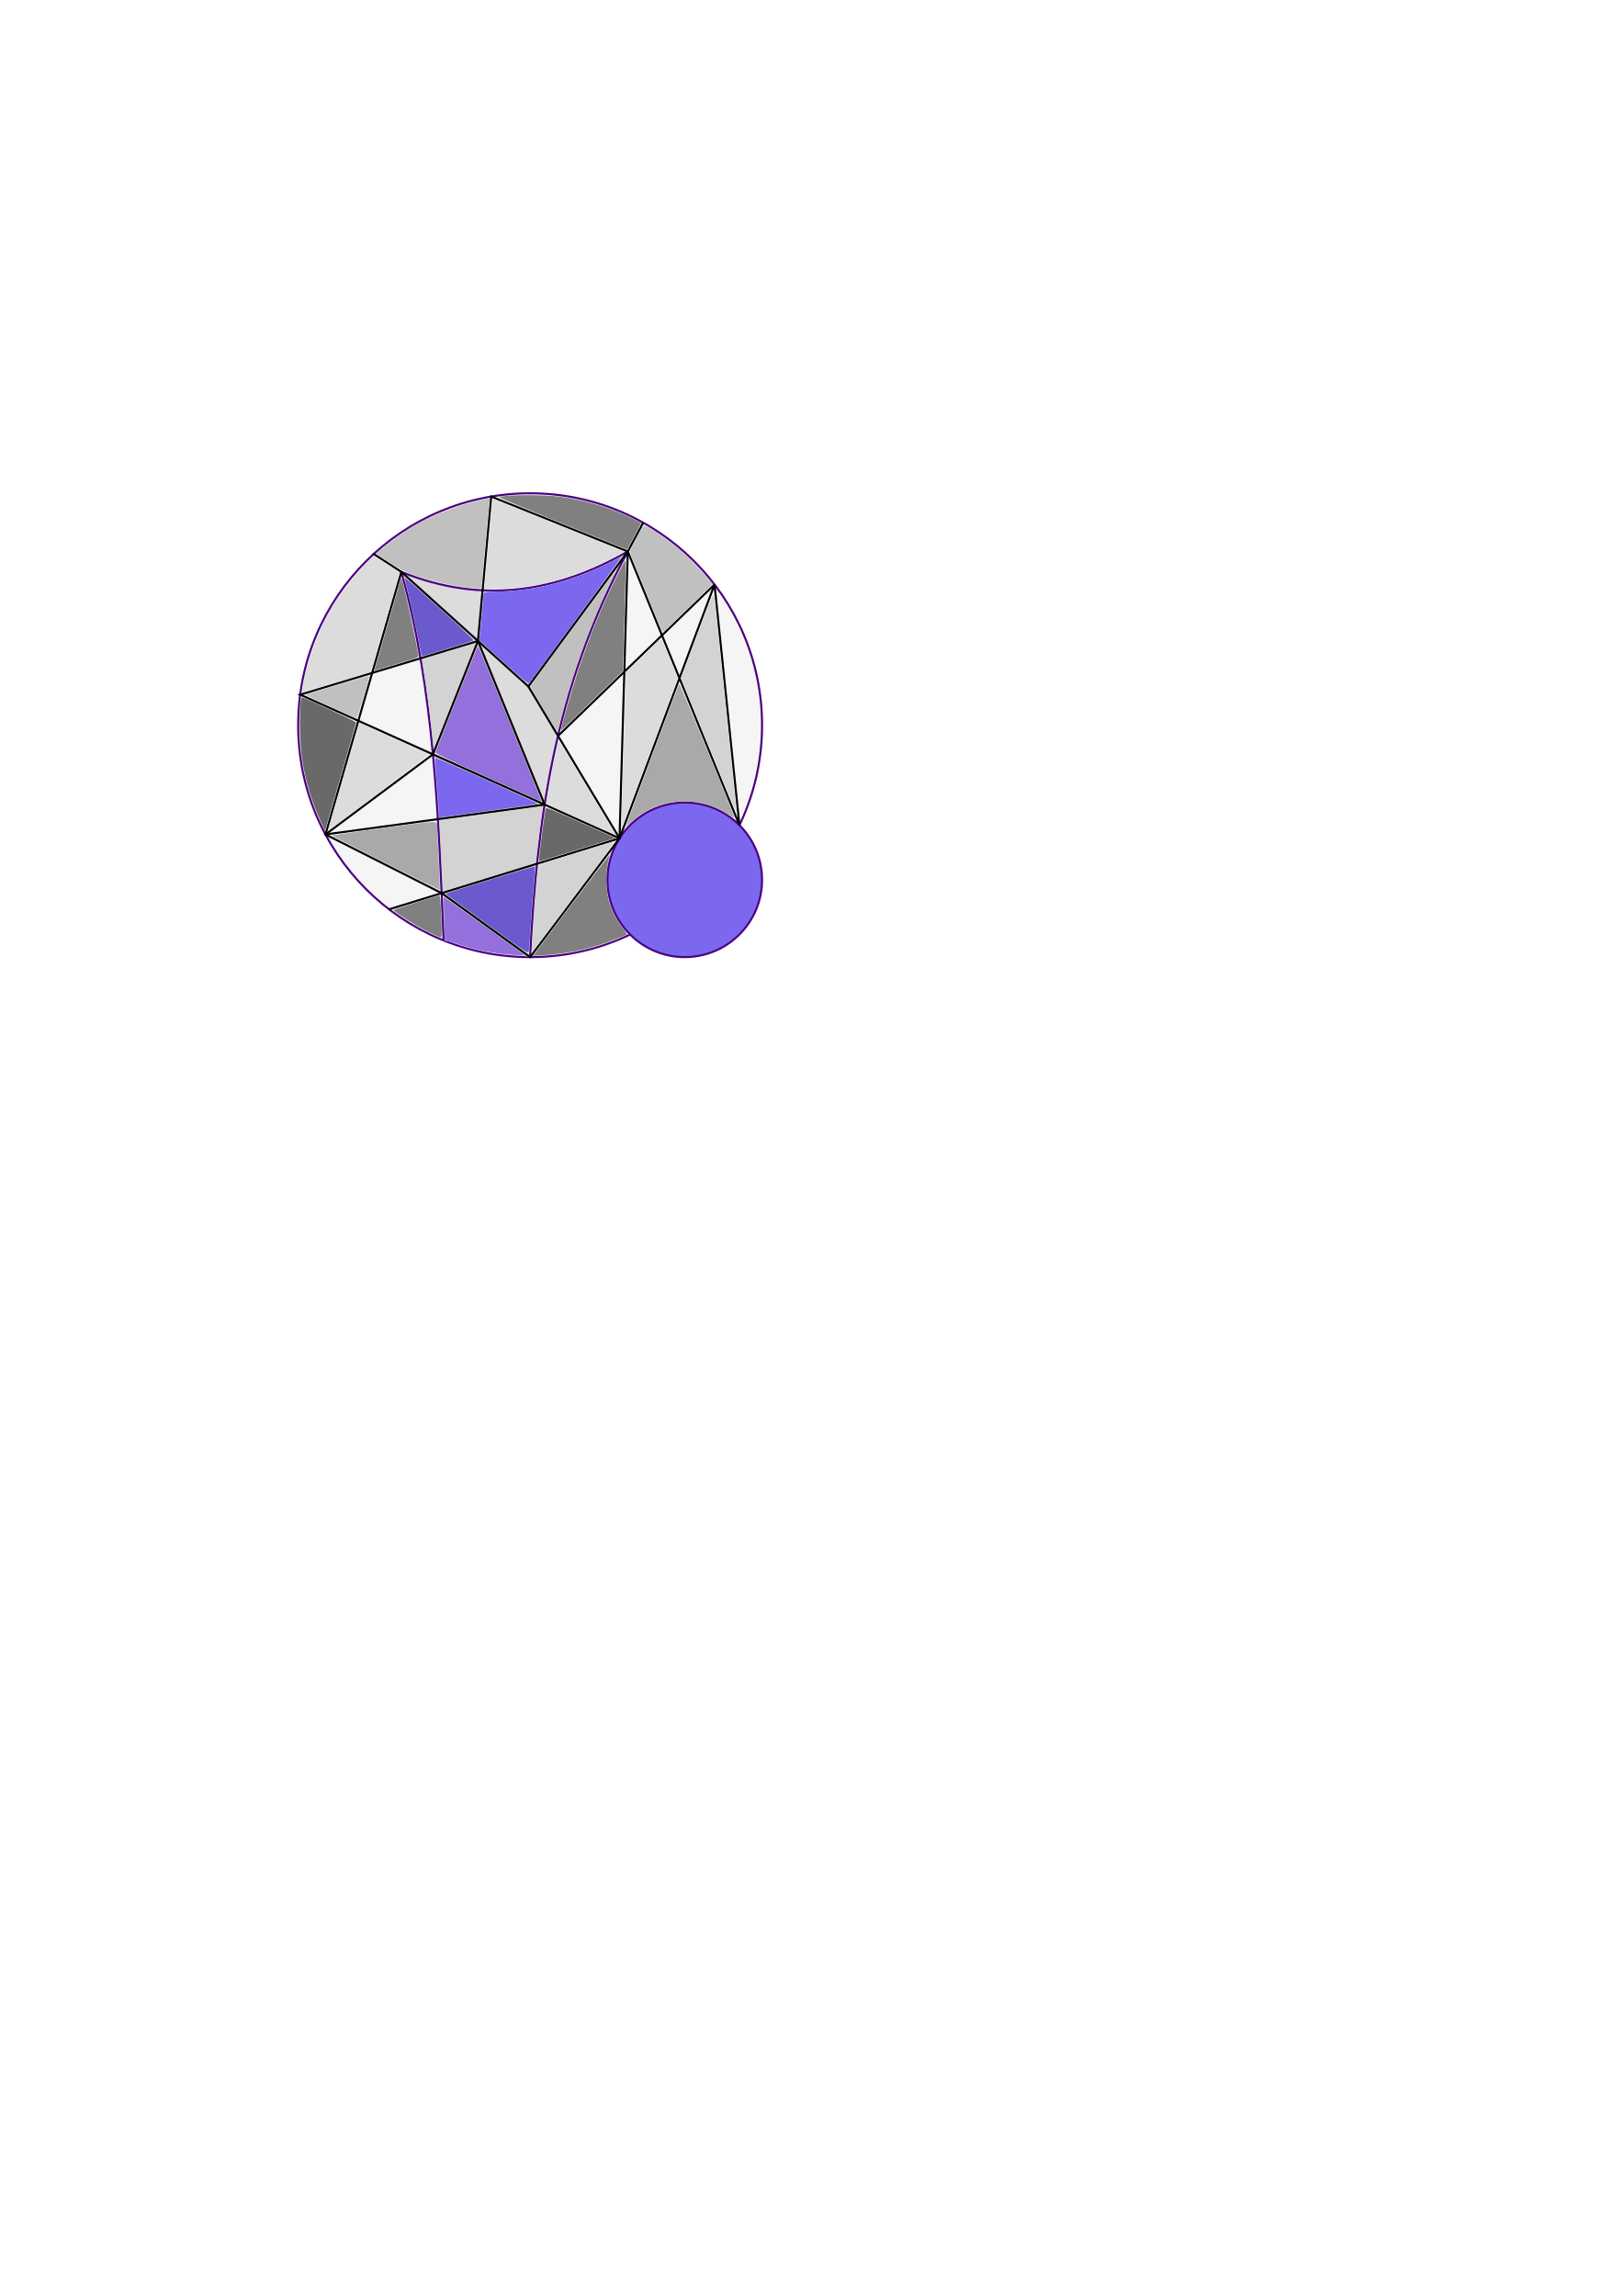
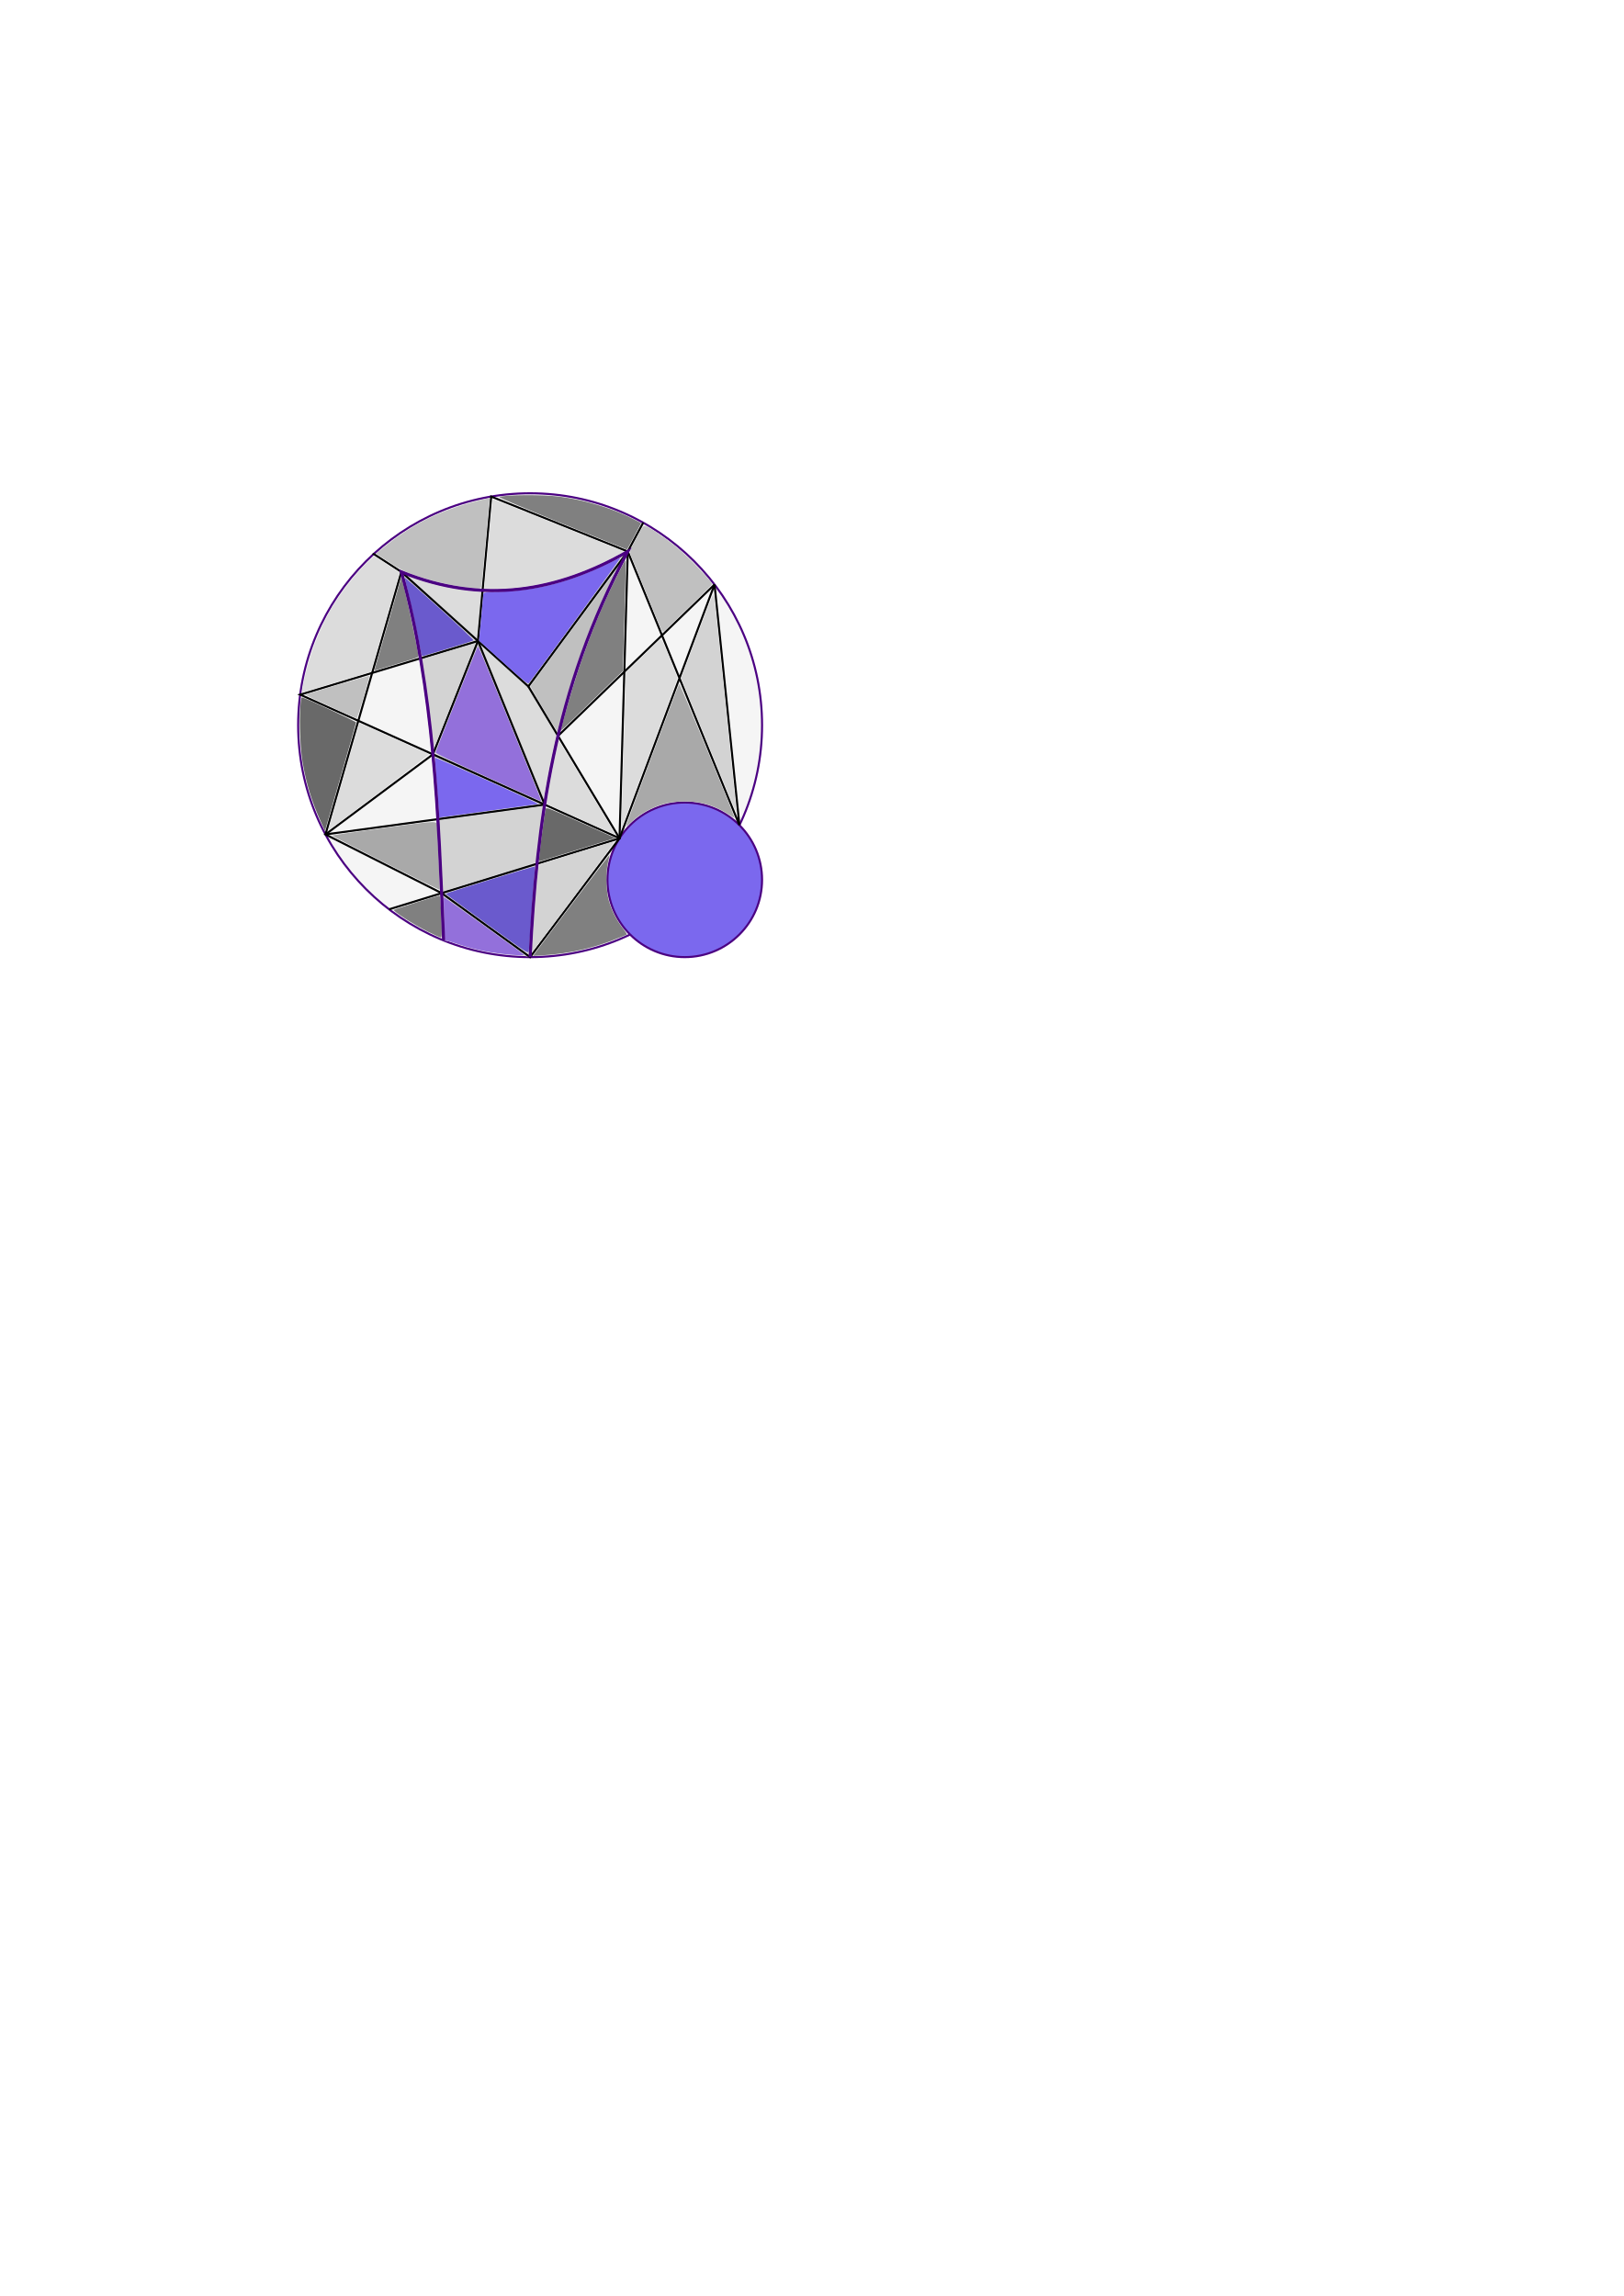
<svg xmlns="http://www.w3.org/2000/svg" width="210mm" height="297mm" viewBox="0 0 210 297" version="1.1" id="svg8">
  <defs id="defs2" />
  <g id="layer1">
    <circle cy="93.809" cx="68.561" id="circle4553" style="fill:#f5f5f5;stroke:#4b0082;stroke-width:0.265;stroke-miterlimit:4;stroke-dasharray:none;stroke-opacity:1" r="30" />
-     <circle style="fill:#7b68ee;stroke:#4b0082;stroke-width:0.265;stroke-miterlimit:4;stroke-dasharray:none;stroke-opacity:1;fill-opacity:1" id="path21" cx="88.561" cy="113.809" r="10" />
+     <path style="fill:#7b68ee;fill-opacity:1;stroke:#4b0082;stroke-width:0.265;stroke-miterlimit:4;stroke-dasharray:none;stroke-opacity:1" d="m 98.561,113.809 a 10,10 0 0 1 -10,10 10,10 0 0 1 -10,-10 10,10 0 0 1 10,-10 10,10 0 0 1 10,10 z" id="path21" />
    <path style="fill:#dcdcdc;stroke:#4b0082;stroke-width:0.265px;stroke-linecap:butt;stroke-linejoin:miter;stroke-opacity:1;fill-opacity:1" d="M 57.372,121.644 C 56.712,105.465 56.146,89.262 51.909,73.977 62.503,78.259 72.128,76.53 81.193,71.335 71.543,89.202 69.44,106.548 68.561,123.809" id="path4561" />
    <path style="fill:none;stroke:#000000;stroke-width:0.265px;stroke-linecap:butt;stroke-linejoin:miter;stroke-opacity:1" d="M 51.909,73.977 C 68.331,88.791 68.331,88.791 68.331,88.791 L 81.193,71.335 83.185,67.615" id="path4563" />
    <path style="fill:none;stroke:#000000;stroke-width:0.265px;stroke-linecap:butt;stroke-linejoin:miter;stroke-opacity:1" d="m 68.331,88.791 c 11.794,19.647 11.794,19.647 11.794,19.647 l -29.805,9.188" id="path4567" />
    <path style="fill:none;stroke:#000000;stroke-width:0.265px;stroke-linecap:butt;stroke-linejoin:miter;stroke-opacity:1" d="M 80.125,108.439 38.822,89.856 61.815,82.913" id="path4569" />
    <path style="fill:none;stroke:#000000;stroke-width:0.265px;stroke-linecap:butt;stroke-linejoin:miter;stroke-opacity:1" d="M 63.53,64.234 61.815,82.913 55.992,97.581 42.095,107.936 57.119,115.531 68.561,123.809 80.125,108.439 92.412,75.612 95.632,106.738 81.193,71.335 Z" id="path4571" />
    <path style="fill:none;stroke:#000000;stroke-width:0.265px;stroke-linecap:butt;stroke-linejoin:miter;stroke-opacity:1" d="M 80.125,108.439 C 81.193,71.335 81.193,71.335 81.193,71.335" id="path4573" />
    <path style="fill:none;stroke:#000000;stroke-width:0.265px;stroke-linecap:butt;stroke-linejoin:miter;stroke-opacity:1" d="m 51.909,73.977 c -3.58,-2.319 -3.58,-2.319 -3.58,-2.319 l 0.051,-0.047" id="path4575" />
    <path style="fill:none;stroke:#000000;stroke-width:0.265px;stroke-linecap:butt;stroke-linejoin:miter;stroke-opacity:1" d="m 42.095,107.937 28.343,-3.856" id="path4577" />
    <path style="fill:none;stroke:#000000;stroke-width:0.265px;stroke-linecap:butt;stroke-linejoin:miter;stroke-opacity:1" d="m 61.815,82.913 c 8.624,21.167 8.624,21.167 8.624,21.167" id="path4579" />
    <path style="fill:none;stroke:#000000;stroke-width:0.265px;stroke-linecap:butt;stroke-linejoin:miter;stroke-opacity:1" d="M 51.909,73.977 C 42.096,107.937 42.096,107.937 42.096,107.937" id="path4581" />
    <path style="fill:none;stroke:#000000;stroke-width:0.265px;stroke-linecap:butt;stroke-linejoin:miter;stroke-opacity:1" d="M 72.172,95.189 92.413,75.613" id="path4583" />
    <path style="fill:#dcdcdc;fill-opacity:1;stroke:none;stroke-width:0.467;stroke-miterlimit:4;stroke-dasharray:none;stroke-opacity:1" d="m 160.726,404.926 c 0.15,-0.481 3.542,-12.194 7.537,-26.03 3.995,-13.836 7.323,-25.215 7.396,-25.288 0.162,-0.162 33.452,14.761 33.937,15.213 0.27,0.251 -45.812,35.026 -48.51,36.608 -0.468,0.274 -0.561,0.143 -0.359,-0.503 z" id="path4587" transform="scale(0.2645833)" />
    <path style="fill:#dcdcdc;fill-opacity:1;stroke:none;stroke-width:0.467;stroke-miterlimit:4;stroke-dasharray:none;stroke-opacity:1" d="m 147.783,337.067 c 2.439,-14.515 8.565,-30.865 15.844,-42.288 4.742,-7.442 13.549,-18.175 17.778,-21.666 l 1.514,-1.25 6.22,4.022 6.22,4.022 -4.41,15.241 c -2.426,8.383 -5.591,19.304 -7.035,24.27 l -2.624,9.029 -16.776,5.064 c -9.227,2.785 -16.823,5.065 -16.88,5.067 -0.058,0.002 0.01,-0.678 0.15,-1.511 z" id="path4589" transform="scale(0.2645833)" />
    <path style="fill:#dcdcdc;fill-opacity:1;stroke:none;stroke-width:0.467;stroke-miterlimit:4;stroke-dasharray:none;stroke-opacity:1" d="m 238.7,266.038 c 1.106,-11.963 2.093,-21.832 2.193,-21.931 0.203,-0.203 63.198,25.003 63.809,25.532 0.548,0.475 -12.419,6.878 -19.587,9.671 -14.598,5.689 -28.346,8.478 -41.783,8.478 h -6.643 z" id="path4591" transform="scale(0.2645833)" />
    <path style="fill:#dcdcdc;fill-opacity:1;stroke:none;stroke-width:0.467;stroke-miterlimit:4;stroke-dasharray:none;stroke-opacity:1" d="m 315.748,289.432 -8.044,-19.759 3.146,-5.97 c 1.731,-3.284 3.341,-6.219 3.578,-6.523 0.317,-0.406 1.352,0.006 3.891,1.547 10.046,6.099 20.606,15.395 28.271,24.887 l 1.709,2.116 -9.412,9.104 c -5.177,5.007 -10.691,10.286 -12.253,11.731 l -2.841,2.627 z" id="path4593" transform="scale(0.2645833)" />
    <path style="fill:#dcdcdc;fill-opacity:1;stroke:none;stroke-width:0.467;stroke-miterlimit:4;stroke-dasharray:none;stroke-opacity:1" d="m 303.879,398.461 c 0.137,-3.844 0.65,-21.089 1.141,-38.321 l 0.892,-31.331 7.982,-7.8 c 4.39,-4.29 8.329,-8.043 8.753,-8.34 0.682,-0.478 1.215,0.544 4.614,8.844 2.114,5.161 3.841,9.698 3.839,10.081 -0.002,0.383 -6.184,17.158 -13.737,37.277 l -13.733,36.58 z" id="path4595" transform="scale(0.2645833)" />
    <path style="fill:#dcdcdc;fill-opacity:1;stroke:none;stroke-width:0.467;stroke-miterlimit:4;stroke-dasharray:none;stroke-opacity:1" d="m 283.535,400.413 -16.581,-7.511 1.342,-7.705 c 1.245,-7.149 4.482,-22.926 4.76,-23.206 0.067,-0.068 6.062,9.788 13.321,21.901 7.259,12.113 13.501,22.496 13.871,23.073 0.37,0.577 0.492,1.028 0.27,1.004 -0.222,-0.025 -7.864,-3.425 -16.984,-7.556 z" id="path4597" transform="scale(0.2645833)" />
    <path style="fill:#dcdcdc;fill-opacity:1;stroke:none;stroke-width:0.467;stroke-miterlimit:4;stroke-dasharray:none;stroke-opacity:1" d="m 260.118,462.907 c 1.248,-19.521 1.678,-25.546 2.288,-32.06 0.396,-4.229 0.864,-7.817 1.041,-7.974 0.177,-0.157 8.395,-2.754 18.262,-5.772 9.867,-3.018 18.241,-5.6 18.607,-5.738 0.542,-0.204 -37.867,51.352 -39.79,53.409 -0.448,0.48 -0.534,0.092 -0.408,-1.864 z" id="path4599" transform="scale(0.2645833)" />
    <path style="fill:#d3d3d3;fill-opacity:1;stroke:none;stroke-width:0.467;stroke-miterlimit:4;stroke-dasharray:none;stroke-opacity:1" d="m 346.327,364.413 -13.39,-32.85 7.821,-20.952 c 5.162,-13.828 7.93,-20.676 8.14,-20.14 0.377,0.961 11.244,106.368 10.992,106.62 -0.095,0.095 -6.198,-14.61 -13.563,-32.678 z" id="path4601" transform="scale(0.2645833)" />
    <path style="fill:#d3d3d3;fill-opacity:1;stroke:none;stroke-width:0.467;stroke-miterlimit:4;stroke-dasharray:none;stroke-opacity:1" d="m 211.186,357.847 c -0.918,-8.69 -2.722,-22.253 -4.016,-30.184 -0.463,-2.837 -0.814,-5.19 -0.78,-5.229 0.233,-0.269 25.148,-7.64 25.445,-7.527 0.275,0.105 -16.713,43.732 -19.443,49.93 -0.243,0.551 -0.675,-1.954 -1.207,-6.99 z" id="path4603" transform="scale(0.2645833)" />
    <path style="fill:#d3d3d3;fill-opacity:1;stroke:none;stroke-width:0.467;stroke-miterlimit:4;stroke-dasharray:none;stroke-opacity:1" d="m 211.636,362.554 c -0.503,-5.817 -3.005,-25.429 -4.222,-33.092 -0.608,-3.826 -1.058,-7.007 -1,-7.068 0.211,-0.223 25.9,-7.924 25.9,-7.764 0,0.091 -4.425,11.336 -9.834,24.99 -5.409,13.653 -9.989,25.232 -10.179,25.731 -0.224,0.588 -0.458,-0.396 -0.665,-2.796 z" id="path4605" transform="scale(0.2645833)" />
    <path style="fill:#d3d3d3;fill-opacity:1;stroke:none;stroke-width:0.467;stroke-miterlimit:4;stroke-dasharray:none;stroke-opacity:1" d="m 246.225,323.745 -11.862,-10.685 1.045,-10.888 c 0.575,-5.988 1.058,-11.307 1.073,-11.82 0.027,-0.882 0.381,-0.937 6.556,-1.025 17.925,-0.256 36.5,-5.037 54.739,-14.088 3.07,-1.523 5.649,-2.703 5.73,-2.621 0.125,0.125 -44.059,60.357 -45.072,61.442 -0.19,0.204 -5.684,-4.438 -12.209,-10.314 z" id="path4607" transform="scale(0.2645833)" />
    <path style="fill:#d3d3d3;fill-opacity:1;stroke:none;stroke-width:0.467;stroke-miterlimit:4;stroke-dasharray:none;stroke-opacity:1" d="m 216.253,429.332 c -0.172,-3.396 -0.573,-11.102 -0.891,-17.125 -0.318,-6.023 -0.565,-10.986 -0.549,-11.029 0.016,-0.043 11.038,-1.567 24.493,-3.386 13.455,-1.819 24.852,-3.395 25.327,-3.502 0.719,-0.162 0.82,0.015 0.603,1.056 -0.144,0.688 -0.928,6.703 -1.743,13.366 -0.815,6.664 -1.534,12.332 -1.597,12.596 -0.091,0.38 -43.923,14.199 -45.037,14.199 -0.16,0 -0.433,-2.778 -0.605,-6.174 z" id="path4609" transform="scale(0.2645833)" />
    <path style="fill:#d3d3d3;fill-opacity:1;stroke:none;stroke-width:0.467;stroke-miterlimit:4;stroke-dasharray:none;stroke-opacity:1" d="m 260.041,464.397 c -0.161,-0.261 -0.183,-0.839 -0.05,-1.285 0.134,-0.446 0.377,-3.223 0.541,-6.17 0.164,-2.947 0.364,-6.302 0.444,-7.456 0.97,-13.879 1.151,-16.226 1.406,-18.301 0.119,-0.967 0.331,-2.936 0.47,-4.375 0.409,-4.208 -0.086,-3.843 9.071,-6.704 1.41,-0.44 3.926,-1.235 5.592,-1.766 8.083,-2.577 21.404,-6.598 21.857,-6.598 0.752,0 0.411,1.015 -0.655,1.949 -0.513,0.449 -0.728,0.823 -0.479,0.832 0.249,0.009 -0.016,0.344 -0.59,0.746 -0.574,0.402 -0.936,0.904 -0.805,1.116 0.131,0.212 -0.075,0.506 -0.458,0.652 -0.383,0.147 -0.696,0.566 -0.696,0.931 0,0.365 -0.315,0.784 -0.699,0.932 -0.384,0.148 -0.699,0.567 -0.699,0.932 0,0.365 -0.315,0.784 -0.699,0.932 -0.384,0.148 -0.699,0.567 -0.699,0.932 0,0.365 -0.315,0.784 -0.699,0.932 -0.384,0.148 -0.699,0.567 -0.699,0.932 0,0.365 -0.315,0.784 -0.699,0.932 -0.384,0.148 -0.699,0.499 -0.699,0.782 0,0.283 -0.262,0.788 -0.582,1.123 -0.32,0.335 -0.897,1.073 -1.281,1.641 -0.384,0.568 -1.014,1.413 -1.398,1.878 -0.384,0.465 -1.014,1.311 -1.398,1.881 -1.181,1.751 -23.917,31.865 -24.529,32.489 -0.372,0.38 -0.678,0.419 -0.868,0.112 z" id="path4611" transform="scale(0.2645833)" />
    <path style="fill:#c0c0c0;fill-opacity:1;stroke:none;stroke-width:0.467;stroke-miterlimit:4;stroke-dasharray:none;stroke-opacity:1" d="m 322.664,306.544 c -0.523,-1.217 -2.21,-5.359 -3.749,-9.203 -1.539,-3.844 -3.079,-7.619 -3.422,-8.388 -0.343,-0.769 -1.276,-3.076 -2.073,-5.126 -0.797,-2.05 -1.681,-4.252 -1.964,-4.893 -0.283,-0.641 -0.675,-1.584 -0.871,-2.097 -0.196,-0.513 -0.788,-1.905 -1.314,-3.094 -1.752,-3.959 -1.744,-4.019 1.222,-9.519 3.975,-7.371 3.848,-7.204 5.218,-6.87 0.649,0.158 1.285,0.415 1.413,0.57 0.128,0.155 1.024,0.698 1.992,1.205 0.967,0.508 2.435,1.501 3.262,2.208 0.827,0.707 1.628,1.285 1.781,1.286 0.153,6.1e-4 0.71,0.368 1.238,0.817 0.528,0.449 1.429,1.13 2.002,1.514 0.573,0.384 1.537,1.118 2.141,1.631 0.605,0.513 1.962,1.666 3.016,2.563 4.114,3.5 14.378,14.185 15.441,16.074 0.242,0.431 -2.285,3.125 -8.155,8.697 -4.678,4.44 -9.974,9.595 -11.768,11.456 -1.794,1.86 -3.531,3.382 -3.861,3.382 -0.329,-1e-4 -1.027,-0.996 -1.55,-2.214 z" id="path4613" transform="scale(0.2645833)" />
    <path style="fill:#c0c0c0;fill-opacity:1;stroke:none;stroke-width:0.467;stroke-miterlimit:4;stroke-dasharray:none;stroke-opacity:1" d="m 161.328,345.432 c -6.878,-3.113 -12.28,-5.734 -12.004,-5.826 4.356,-1.452 31.038,-9.33 31.166,-9.202 0.369,0.369 -5.695,20.757 -6.164,20.723 -0.271,-0.02 -6.12,-2.582 -12.998,-5.695 z" id="path4615" transform="scale(0.2645833)" />
    <path style="fill:#c0c0c0;fill-opacity:1;stroke:none;stroke-width:0.467;stroke-miterlimit:4;stroke-dasharray:none;stroke-opacity:1" d="m 229.985,287.473 c -8.141,-0.832 -18.924,-3.319 -27.568,-6.358 -4.725,-1.661 -6.898,-2.772 -12.193,-6.233 l -6.443,-4.211 4.579,-3.683 c 14.749,-11.862 29.154,-18.587 49.72,-23.213 l 1.338,-0.301 -0.283,2.47 c -0.156,1.358 -1.031,10.857 -1.946,21.109 -0.915,10.252 -1.761,19.111 -1.88,19.688 -0.226,1.096 -0.886,1.186 -5.324,0.733 z" id="path4617" transform="scale(0.2645833)" />
    <path style="fill:#c0c0c0;fill-opacity:1;stroke:none;stroke-width:0.467;stroke-miterlimit:4;stroke-dasharray:none;stroke-opacity:1" d="m 265.647,346.526 c -3.519,-5.882 -6.324,-10.881 -6.235,-11.108 0.291,-0.738 41.12,-55.99 41.266,-55.844 0.078,0.078 -1.311,3.171 -3.088,6.873 -8.864,18.476 -17.438,42.028 -22.923,62.966 -1.124,4.292 -2.174,7.804 -2.333,7.805 -0.159,9.4e-4 -3.168,-4.811 -6.687,-10.693 z" id="path4619" transform="scale(0.2645833)" />
    <path style="fill:#a9a9a9;fill-opacity:1;stroke:none;stroke-width:0.467;stroke-miterlimit:4;stroke-dasharray:none;stroke-opacity:1" d="m 188.628,422.067 c -14.417,-7.281 -26.212,-13.376 -26.212,-13.544 0,-0.168 11.349,-1.844 25.22,-3.723 27.705,-3.753 26.019,-3.729 26.032,-0.372 0.004,0.975 0.335,8.17 0.735,15.989 0.4,7.819 0.663,14.367 0.582,14.552 -0.08,0.185 -11.941,-5.621 -26.358,-12.902 z" id="path4621" transform="scale(0.2645833)" />
    <path style="fill:#a9a9a9;fill-opacity:1;stroke:none;stroke-width:0.467;stroke-miterlimit:4;stroke-dasharray:none;stroke-opacity:1" d="m 305.941,404.039 c 0,-0.556 25.708,-69.354 26.07,-69.769 0.254,-0.29 27.052,64.606 27.052,65.511 0,0.16 -1.452,-0.648 -3.228,-1.796 -7.061,-4.568 -14.637,-6.575 -23.101,-6.122 -5.843,0.313 -9.283,1.128 -14.061,3.332 -4.083,1.883 -7.066,3.89 -10.287,6.923 -1.346,1.267 -2.446,2.131 -2.446,1.922 z" id="path4623" transform="scale(0.2645833)" />
    <path style="fill:#808080;fill-opacity:1;stroke:none;stroke-width:0.467;stroke-miterlimit:4;stroke-dasharray:none;stroke-opacity:1" d="m 274.254,356.937 c 0,-1.455 5.234,-19.682 8.348,-29.073 5.812,-17.527 11.962,-32.401 19.748,-47.764 3.503,-6.911 3.543,-6.966 3.572,-4.893 0.016,1.153 -0.309,13.525 -0.721,27.493 l -0.75,25.396 -9.389,9.069 c -5.164,4.988 -11.958,11.583 -15.098,14.655 -3.14,3.072 -5.708,5.375 -5.708,5.117 z" id="path4625" transform="scale(0.2645833)" />
    <path style="fill:#808080;fill-opacity:1;stroke:none;stroke-width:0.467;stroke-miterlimit:4;stroke-dasharray:none;stroke-opacity:1" d="m 209.012,455.421 c -6.703,-3.342 -17.095,-10.007 -16.486,-10.573 0.363,-0.337 21.507,-7.012 22.212,-7.012 0.451,0 0.749,3.451 1.059,12.232 0.238,6.753 0.177,8.27 -0.333,8.265 -0.344,-0.003 -3.247,-1.314 -6.453,-2.912 z" id="path4627" transform="scale(0.2645833)" />
    <path style="fill:#808080;fill-opacity:1;stroke:none;stroke-width:0.467;stroke-miterlimit:4;stroke-dasharray:none;stroke-opacity:1" d="m 183.551,325.91 c 0.331,-1.104 3.311,-11.401 6.621,-22.882 l 6.018,-20.875 1.75,6.895 c 1.438,5.667 5.75,26.094 6.545,31.01 0.203,1.255 0.11,1.311 -4.504,2.713 -12.06,3.664 -15.488,4.701 -16.231,4.916 -0.734,0.211 -0.75,0.062 -0.199,-1.776 z" id="path4629" transform="scale(0.2645833)" />
    <path style="fill:#808080;fill-opacity:1;stroke:none;stroke-width:0.467;stroke-miterlimit:4;stroke-dasharray:none;stroke-opacity:1" d="m 261.269,466.363 c 2.4,-3.427 36.52,-48.482 36.631,-48.371 0.075,0.075 -0.222,1.583 -0.662,3.351 -1.175,4.731 -1.056,13.723 0.245,18.535 1.335,4.933 3.701,9.719 6.771,13.692 2.065,2.672 2.394,3.33 1.762,3.525 -0.427,0.132 -2.244,0.854 -4.038,1.604 -11.168,4.671 -23.571,7.513 -36.309,8.32 l -5.087,0.322 z" id="path4631" transform="scale(0.2645833)" />
    <path style="fill:#696969;fill-opacity:1;stroke:none;stroke-width:0.467;stroke-miterlimit:4;stroke-dasharray:none;stroke-opacity:1" d="m 156.613,401.233 c -4.297,-9.627 -6.85,-17.988 -8.672,-28.401 -1.128,-6.449 -1.676,-19.264 -1.152,-26.954 0.298,-4.37 0.448,-5.021 1.112,-4.838 2.309,0.637 26.163,11.737 26.155,12.171 -0.005,0.284 -3.43,12.33 -7.61,26.769 l -7.601,26.253 z" id="path4633" transform="scale(0.2645833)" />
    <path style="fill:#696969;fill-opacity:1;stroke:none;stroke-width:0.467;stroke-miterlimit:4;stroke-dasharray:none;stroke-opacity:1" d="m 263.704,417.989 c 0.522,-5.38 2.656,-21.324 3.002,-22.425 0.312,-0.994 0.962,-0.746 17.212,6.568 l 16.887,7.601 -17.819,5.496 c -9.801,3.023 -18.219,5.604 -18.707,5.737 -0.831,0.226 -0.868,0.037 -0.575,-2.977 z" id="path4635" transform="scale(0.2645833)" />
    <path style="fill:#808080;fill-opacity:1;stroke:none;stroke-width:0.467;stroke-miterlimit:4;stroke-dasharray:none;stroke-opacity:1" d="m 274.827,255.972 c -17.241,-6.951 -31.081,-12.779 -30.755,-12.95 2.147,-1.131 21.368,-1.255 29.5,-0.191 12.875,1.686 26.654,5.957 37.143,11.513 l 2.677,1.418 -3.376,6.455 c -1.857,3.55 -3.481,6.441 -3.609,6.424 -0.128,-0.017 -14.339,-5.719 -31.58,-12.67 z" id="path4645" transform="scale(0.2645833)" />
    <path style="fill:#9370db;fill-opacity:1;stroke:none;stroke-width:0.467;stroke-miterlimit:4;stroke-dasharray:none;stroke-opacity:1" d="m 238.558,380.158 c -17.913,-8.092 -25.612,-11.787 -25.572,-12.275 0.077,-0.941 20.384,-52.041 20.679,-52.038 0.128,10e-4 5.33,12.53 11.559,27.841 6.229,15.311 13.185,32.399 15.458,37.974 2.273,5.574 3.991,10.122 3.818,10.105 -0.172,-0.017 -11.847,-5.24 -25.943,-11.608 z" id="path4647" transform="scale(0.2645833)" />
    <path style="fill:#9370db;fill-opacity:1;stroke:none;stroke-width:0.467;stroke-miterlimit:4;stroke-dasharray:none;stroke-opacity:1" d="m 236.84,465.029 c -8.378,-1.597 -16.032,-4.537 -17.222,-4.825 l -2.164,-0.524 -0.34,-10.429 c -0.187,-5.736 -0.259,-10.511 -0.16,-10.61 0.155,-0.155 38.206,27.144 39.205,28.127 0.198,0.195 -0.673,0.339 -1.936,0.32 -7.283,-0.334 -13.256,-1.289 -17.384,-2.058 z" id="path4649" transform="scale(0.2645833)" />
-     <path style="fill:#7b68ee;fill-opacity:1;stroke:none;stroke-width:0.467;stroke-miterlimit:4;stroke-dasharray:none;stroke-opacity:1" d="m 246.208,323.801 -11.865,-10.7 1.03,-10.863 c 0.566,-5.975 1.043,-11.304 1.059,-11.842 0.028,-0.948 0.304,-0.988 8.534,-1.256 18.186,-0.592 35.266,-5.171 53.602,-14.373 2.545,-1.277 4.724,-2.226 4.841,-2.108 0.183,0.183 -43.264,59.601 -44.787,61.249 -0.434,0.47 -3.022,-1.637 -12.414,-10.107 z" id="path4651" transform="scale(0.2645833)" />
+     <path style="fill:#7b68ee;fill-opacity:1;stroke:none;stroke-width:0.123;stroke-miterlimit:4;stroke-dasharray:none;stroke-opacity:1" d="m 65.093,85.712 -3.139,-2.831 0.272,-2.874 c 0.15,-1.581 0.276,-2.991 0.28,-3.133 0.007,-0.251 0.08,-0.261 2.258,-0.332 4.812,-0.157 9.331,-1.368 14.182,-3.803 0.673,-0.338 1.25,-0.589 1.281,-0.558 0.049,0.049 -11.447,15.769 -11.85,16.205 -0.115,0.124 -0.799,-0.433 -3.284,-2.674 z" id="path4651" />
    <path style="fill:#7b68ee;fill-opacity:1;stroke:none;stroke-width:0.467;stroke-miterlimit:4;stroke-dasharray:none;stroke-opacity:1" d="m 214.169,391.919 c -0.299,-4.297 -0.791,-10.797 -1.094,-14.445 -0.302,-3.648 -0.421,-6.762 -0.263,-6.92 0.158,-0.158 11.633,4.816 25.5,11.053 13.867,6.237 25.048,11.387 24.845,11.445 -0.203,0.057 -10.539,1.474 -22.969,3.147 -12.43,1.674 -23.247,3.153 -24.038,3.287 l -1.438,0.244 z" id="path4653" transform="scale(0.2645833)" />
    <path style="fill:#6a5acd;fill-opacity:1;stroke:none;stroke-width:0.467;stroke-miterlimit:4;stroke-dasharray:none;stroke-opacity:1" d="m 205.948,319.901 c -0.128,-0.568 -1.081,-5.38 -2.118,-10.694 -1.037,-5.314 -2.826,-13.47 -3.976,-18.124 -1.15,-4.654 -2.018,-8.535 -1.928,-8.625 0.09,-0.09 7.758,6.683 17.041,15.05 9.283,8.367 16.711,15.37 16.507,15.562 -0.204,0.192 -5.718,1.952 -12.254,3.911 -6.535,1.959 -12.143,3.65 -12.46,3.757 -0.318,0.107 -0.683,-0.27 -0.811,-0.838 z" id="path4655" transform="scale(0.2645833)" />
    <path style="fill:#6a5acd;fill-opacity:1;stroke:none;stroke-width:0.467;stroke-miterlimit:4;stroke-dasharray:none;stroke-opacity:1" d="m 237.991,451.78 c -11.076,-8.003 -20.142,-14.655 -20.146,-14.783 -0.011,-0.331 43.363,-13.62 43.619,-13.364 0.116,0.116 -0.115,3.637 -0.514,7.823 -0.399,4.187 -1.056,13.175 -1.461,19.974 -0.404,6.799 -0.875,12.933 -1.047,13.631 -0.307,1.251 -0.61,1.054 -20.451,-13.281 z" id="path4657" transform="scale(0.2645833)" />
  </g>
+   <g id="layer2">
+     <path id="path4672" d="M 57.372,121.644 C 56.712,105.465 56.146,89.262 51.909,73.977 62.503,78.259 72.128,76.53 81.193,71.335 71.543,89.202 69.44,106.548 68.561,123.809" style="fill:none;fill-opacity:1;stroke:#4b0082;stroke-width:0.4;stroke-linecap:butt;stroke-linejoin:miter;stroke-miterlimit:4;stroke-dasharray:none;stroke-opacity:1" />
+   </g>
</svg>
